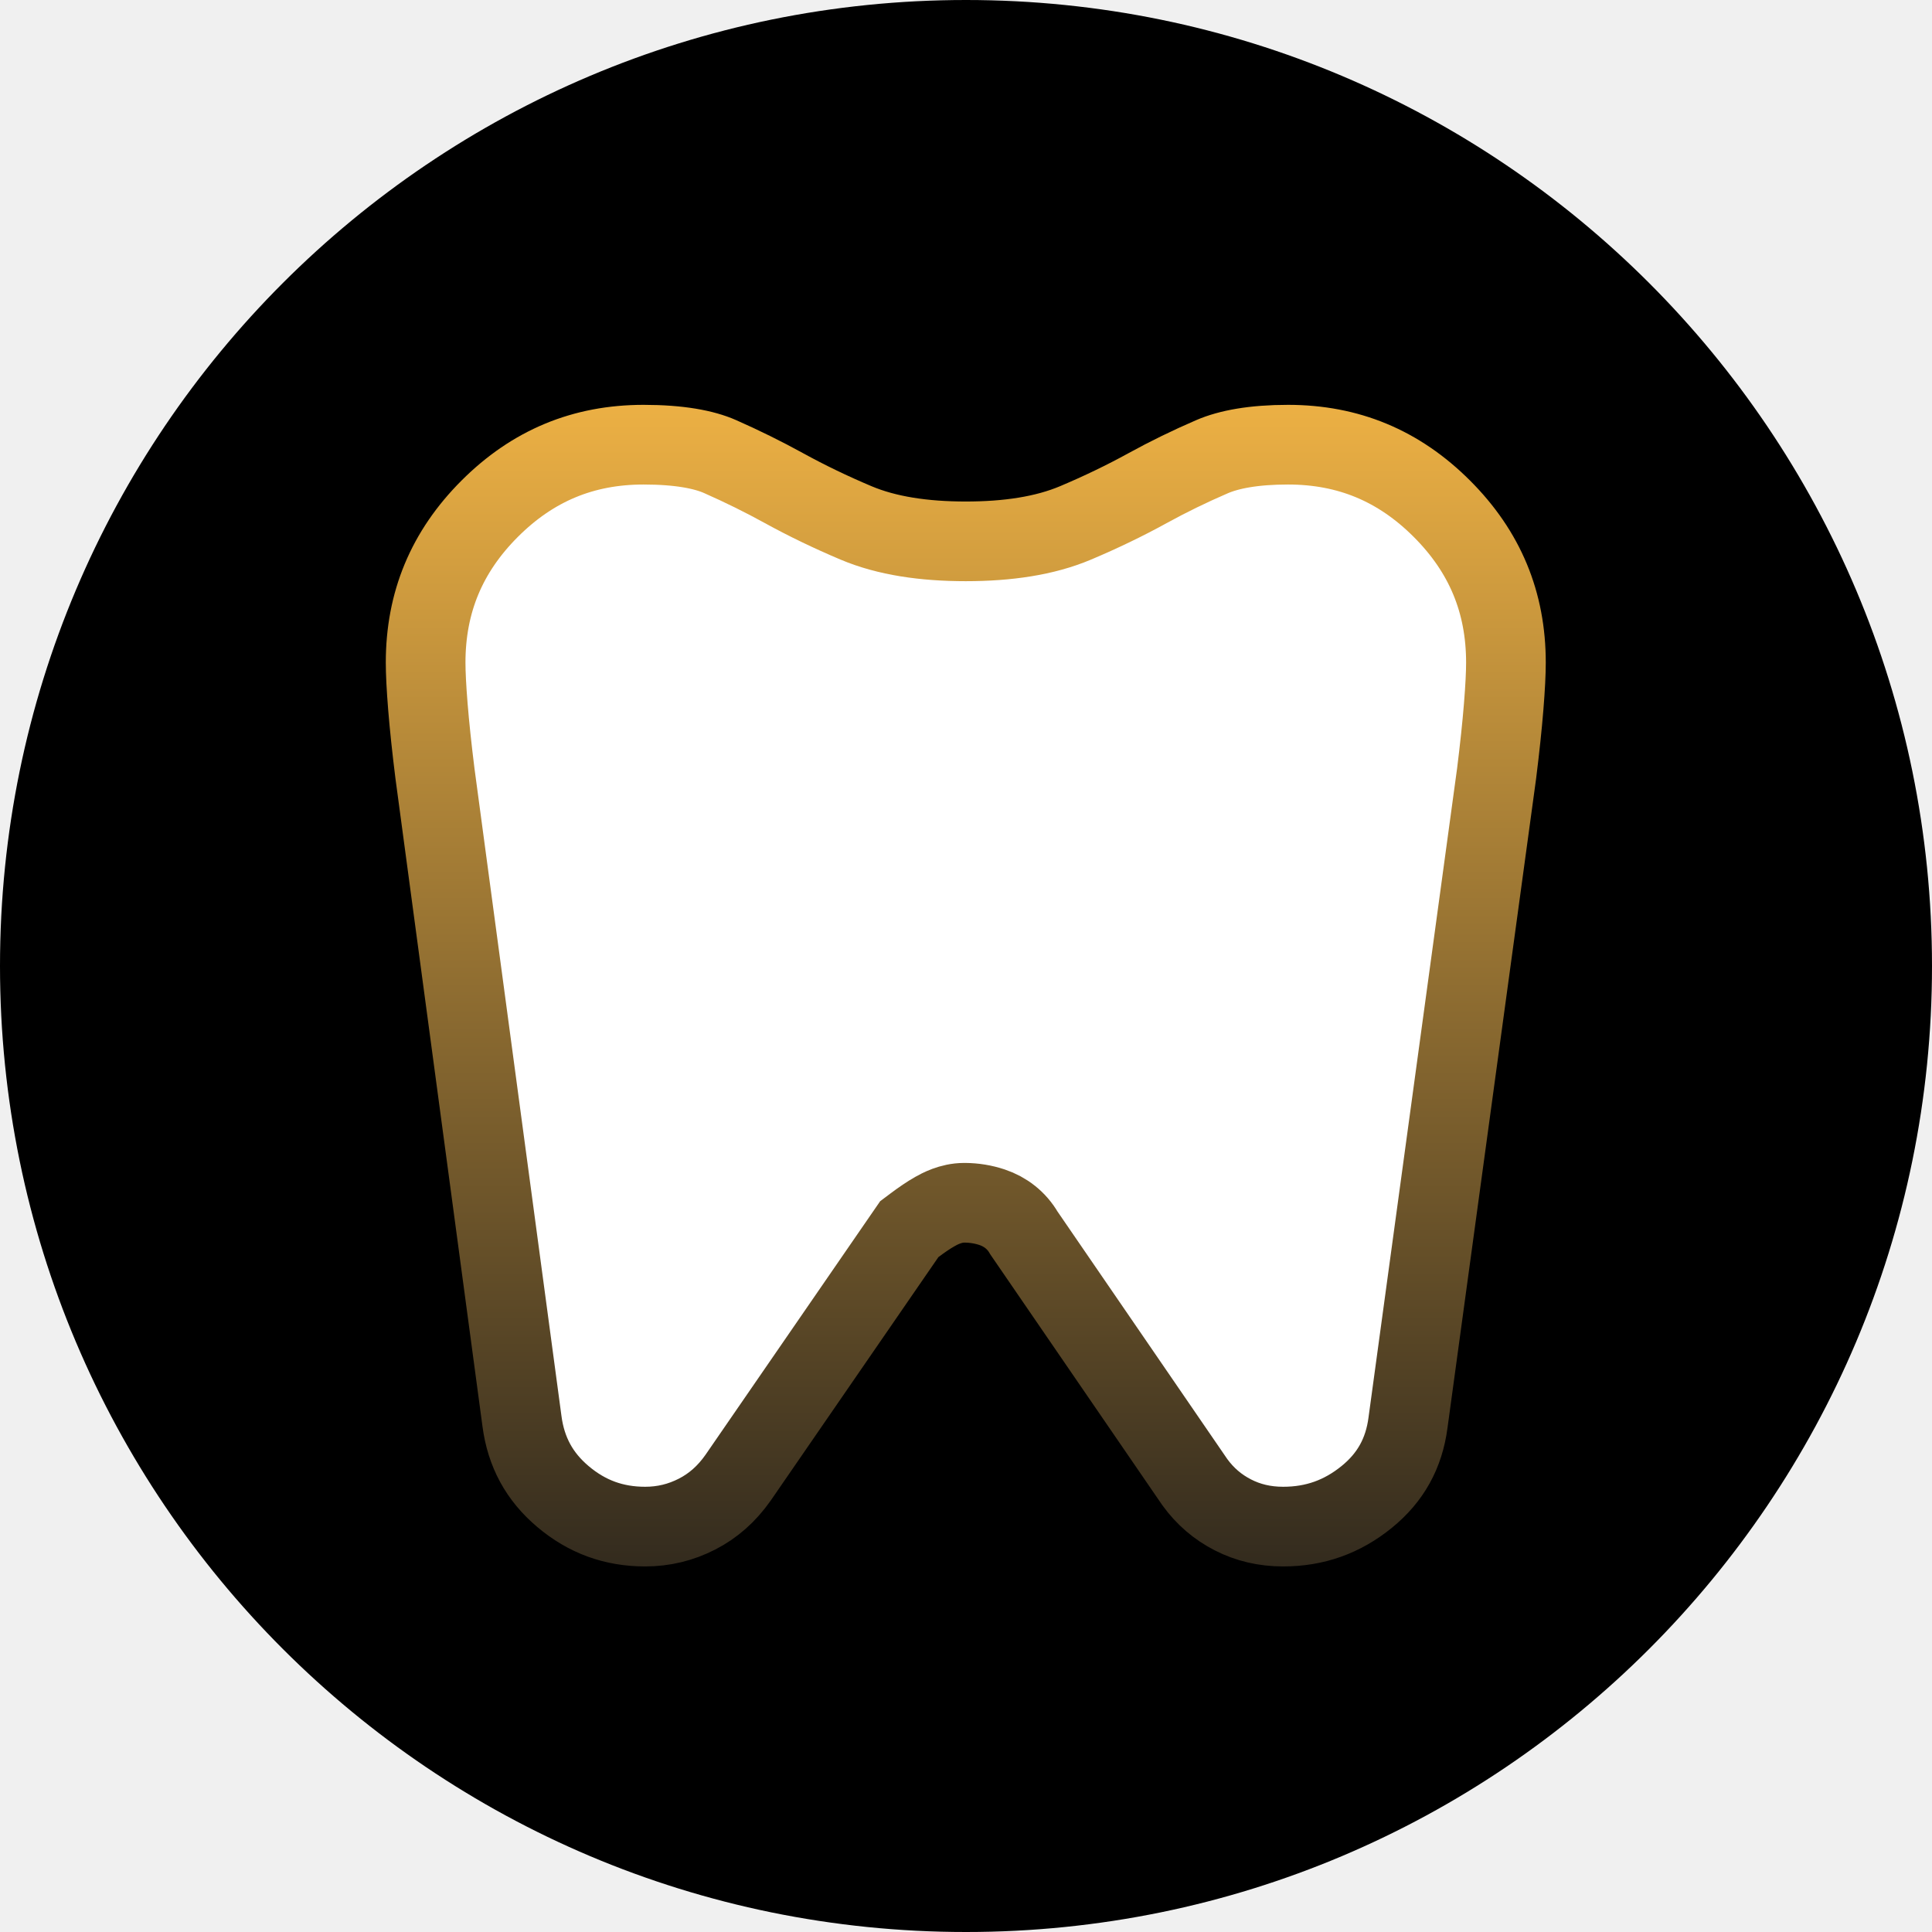
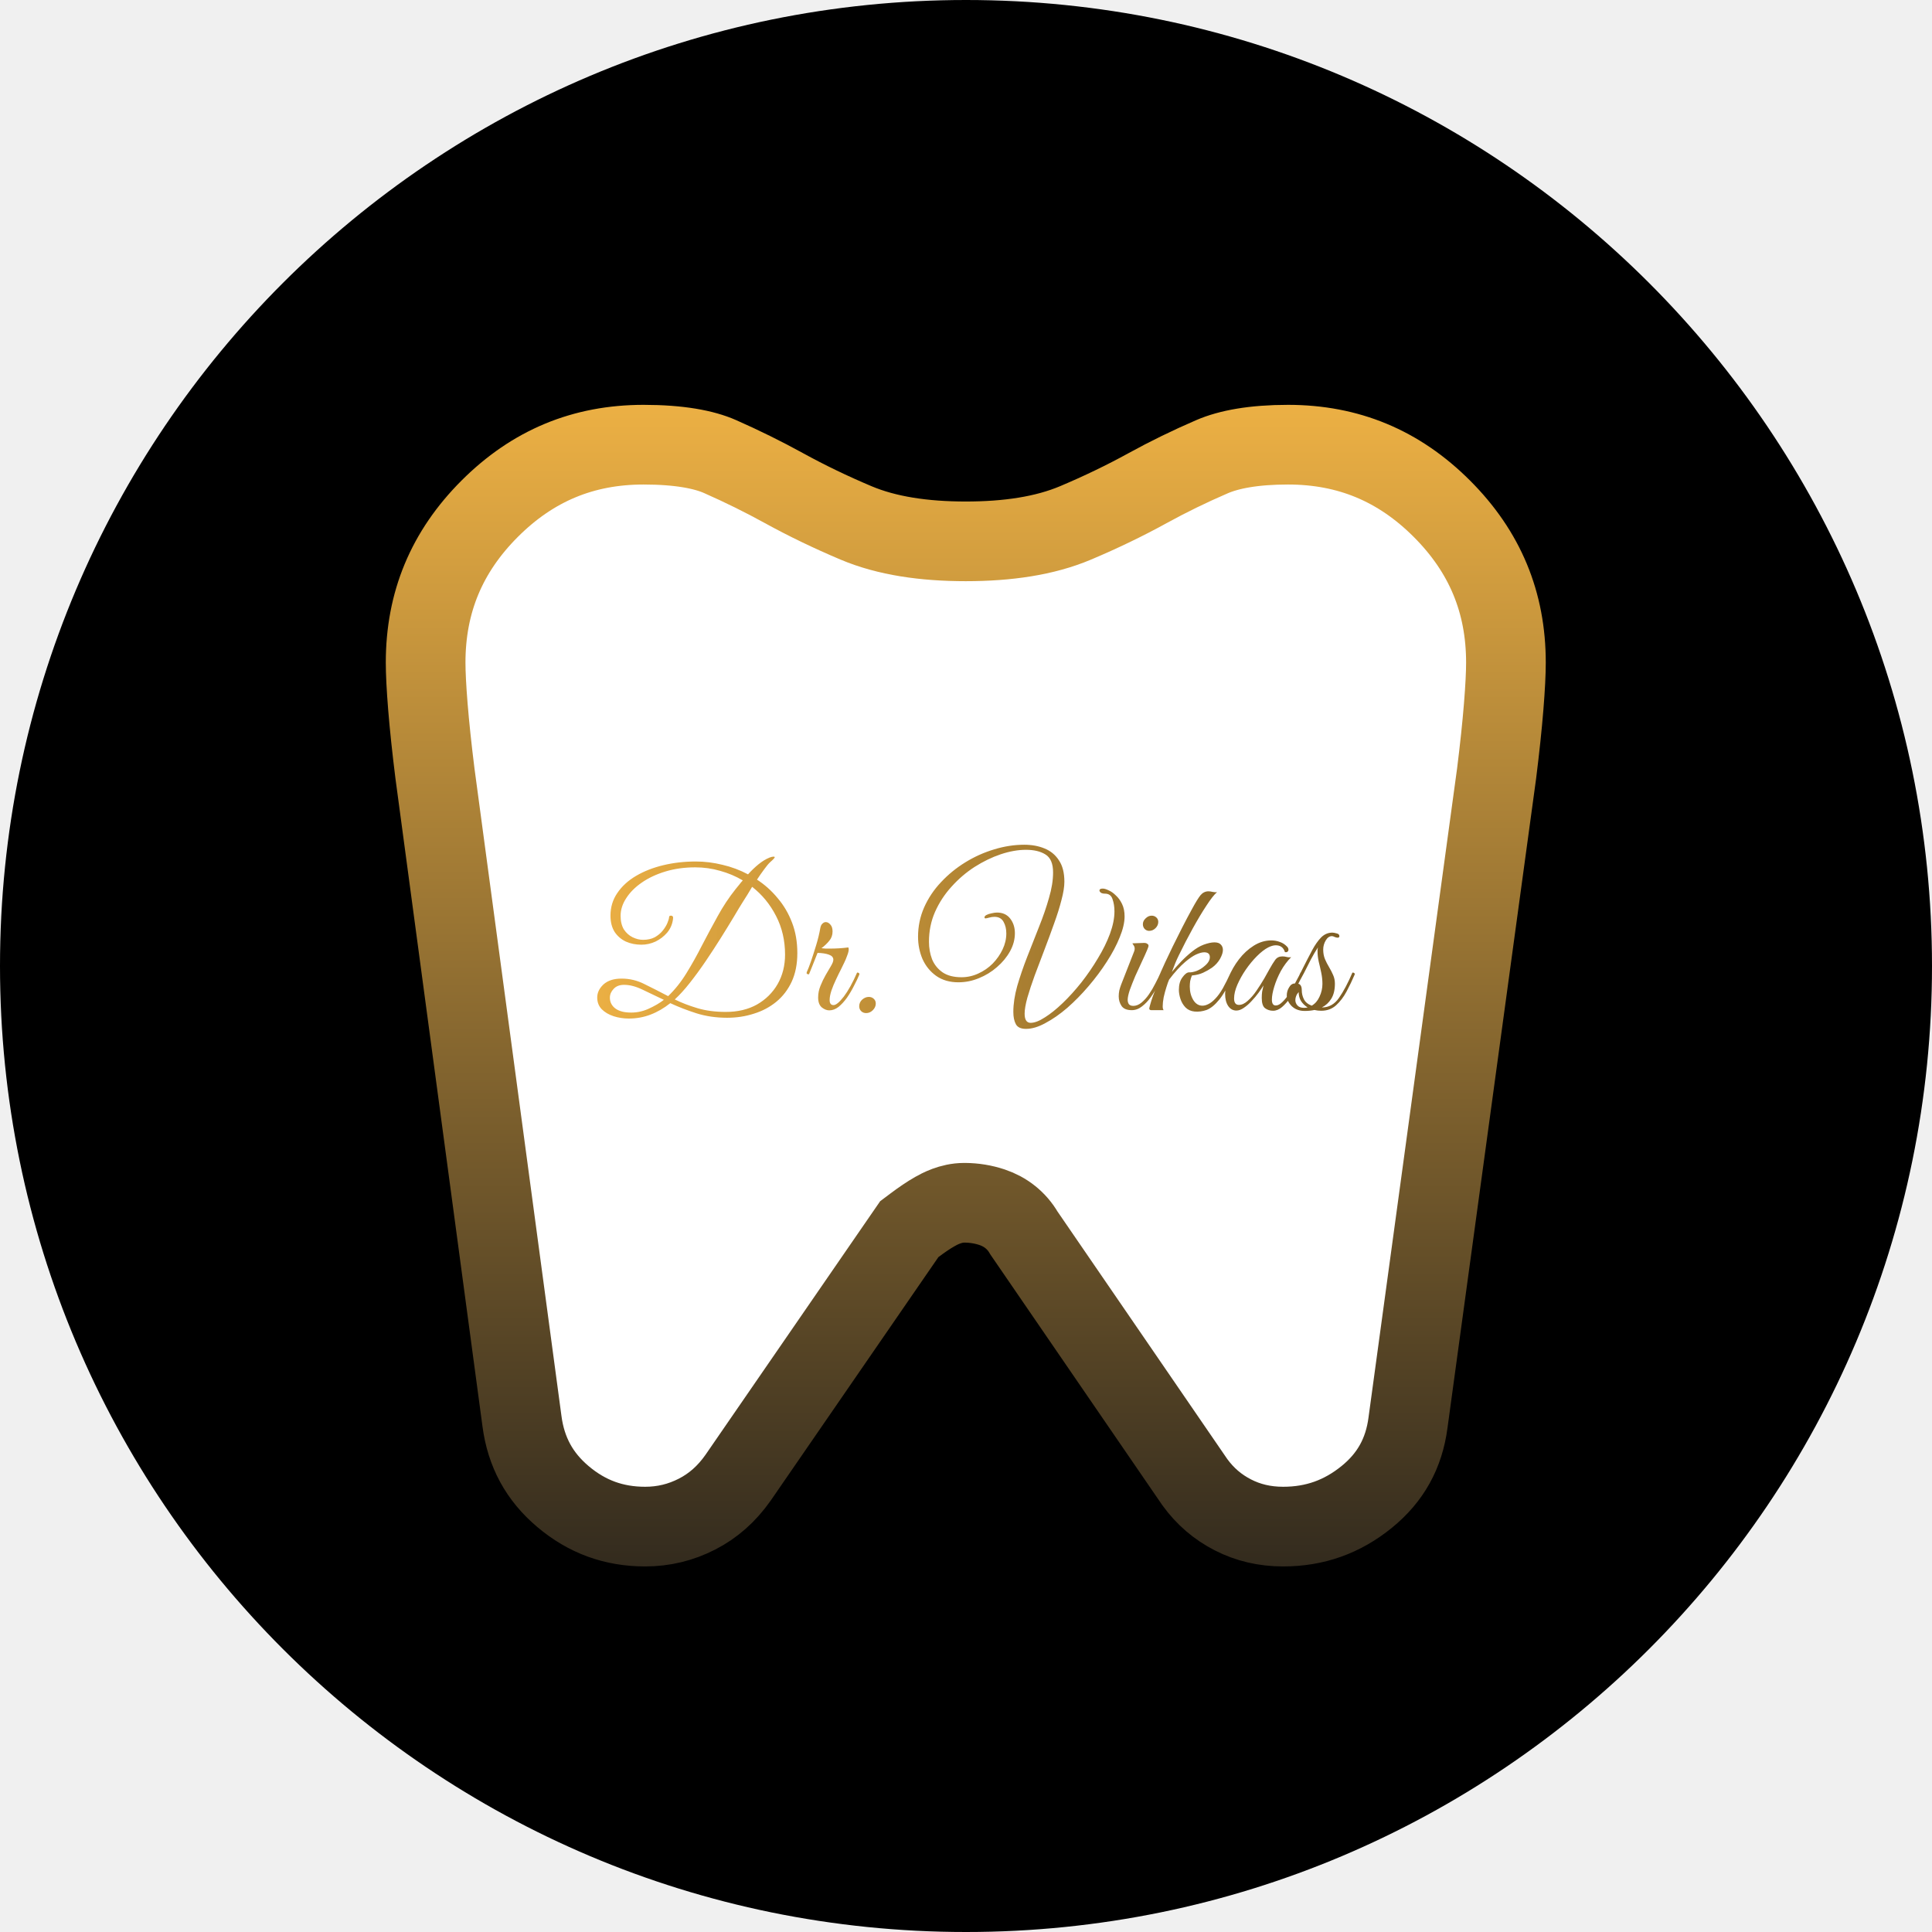
<svg xmlns="http://www.w3.org/2000/svg" width="4462" height="4462" viewBox="0 0 4462 4462" fill="none">
  <circle cx="2231" cy="2231" r="2231" fill="black" />
-   <path d="M2974.67 1027C3113.79 1027 3230.6 1075.46 3330.07 1174.93C3429.54 1274.4 3478 1391.21 3478 1530.33C3478 1554.03 3476.36 1587.82 3472.72 1632.66C3469.14 1676.76 3463.74 1727.93 3456.45 1786.29L3251.87 3285.29L3251.84 3285.51L3251.82 3285.73C3242.45 3356.9 3211.39 3412.48 3156.6 3457.06C3099.82 3503.25 3036.6 3525.72 2963.5 3525.72C2920.31 3525.72 2882.08 3516.46 2847.35 3498.65C2812.36 3480.71 2783.36 3455.9 2759.6 3423.26L2364.77 2847.61C2347.87 2818.33 2321.57 2798.25 2291.22 2788.14C2270.84 2781.34 2249.88 2778.04 2228.82 2777.84L2226.78 2777.83C2195.58 2777.83 2169.51 2792.31 2159.35 2798.02C2144.43 2806.41 2128.41 2817.45 2112.05 2829.72L2100.01 2838.75L2091.48 2851.14L1704.79 3412.58C1678.15 3450.57 1646.61 3478 1609.97 3496.77C1572.08 3516.18 1532.5 3525.72 1490.05 3525.72C1417.51 3525.72 1355.45 3503.01 1300.13 3456.28C1245.88 3410.45 1214.91 3353.8 1205.46 3282.01L1205.43 3281.76L1004.57 1786.44C997.267 1728.01 991.859 1676.8 988.28 1632.66C984.644 1587.82 983 1554.03 983 1530.33C983 1391.21 1031.46 1274.4 1130.93 1174.93C1230.4 1075.46 1347.21 1027 1486.33 1027C1568.96 1027 1626.02 1038.12 1663.1 1054.5C1714.07 1077.02 1763.15 1101.27 1810.36 1127.24C1862.93 1156.15 1918.51 1182.94 1977.05 1207.66C2048.22 1237.71 2134.22 1250.25 2230.5 1250.25C2326.78 1250.25 2412.78 1237.71 2483.95 1207.66C2542.49 1182.94 2598.07 1156.15 2650.64 1127.24C2697.57 1101.43 2747.03 1077.27 2799.05 1054.81C2838.08 1037.96 2895.1 1027 2974.67 1027Z" fill="white" stroke="url(#paint0_linear_351_26)" stroke-width="184" />
+   <path d="M2974.67 1027C3113.79 1027 3230.6 1075.46 3330.07 1174.93C3429.54 1274.4 3478 1391.21 3478 1530.33C3478 1554.03 3476.36 1587.82 3472.72 1632.66C3469.14 1676.78 3463.74 1727.97 3456.44 1786.37L3251.87 3285.29L3251.84 3285.51L3251.82 3285.73C3242.45 3356.9 3211.39 3412.48 3156.6 3457.06C3099.82 3503.25 3036.6 3525.72 2963.5 3525.72C2920.31 3525.72 2882.08 3516.46 2847.35 3498.65C2812.36 3480.71 2783.35 3455.9 2759.6 3423.26L2364.77 2847.61C2347.87 2818.32 2321.57 2798.25 2291.22 2788.14C2270.84 2781.34 2249.88 2778.04 2228.82 2777.84L2226.78 2777.83C2195.58 2777.83 2169.51 2792.31 2159.35 2798.02C2144.43 2806.41 2128.41 2817.45 2112.05 2829.72L2100.01 2838.75L2091.48 2851.14L1704.79 3412.58C1678.15 3450.57 1646.61 3478 1609.97 3496.77C1572.08 3516.18 1532.5 3525.72 1490.05 3525.72C1417.51 3525.72 1355.45 3503.01 1300.13 3456.28C1245.88 3410.45 1214.91 3353.8 1205.46 3282.01L1205.43 3281.76L1004.57 1786.44C997.267 1728.01 991.859 1676.8 988.28 1632.66C984.644 1587.82 983 1554.03 983 1530.33C983 1391.21 1031.46 1274.4 1130.93 1174.93C1230.4 1075.46 1347.21 1027 1486.33 1027C1568.96 1027 1626.02 1038.12 1663.1 1054.5C1714.07 1077.02 1763.15 1101.27 1810.36 1127.24C1862.93 1156.15 1918.51 1182.94 1977.05 1207.66C2048.22 1237.71 2134.22 1250.25 2230.5 1250.25C2326.78 1250.25 2412.78 1237.71 2483.95 1207.66C2542.49 1182.94 2598.07 1156.15 2650.64 1127.24C2697.57 1101.43 2747.03 1077.27 2799.05 1054.81C2838.08 1037.96 2895.1 1027 2974.67 1027Z" fill="white" stroke="url(#paint0_linear_351_26)" stroke-width="184" />
+   <path d="M1452.2 2352.35C1439.9 2352.35 1428.2 2350.55 1417.1 2346.95C1406 2343.35 1396.85 2337.95 1389.65 2330.75C1382.75 2323.55 1379.3 2314.55 1379.3 2303.75C1379.3 2292.65 1384.1 2282.6 1393.7 2273.6C1403.6 2264.6 1417.55 2260.1 1435.55 2260.1C1454.45 2260.1 1472.3 2264.45 1489.1 2273.15C1506.2 2281.55 1524.2 2290.7 1543.1 2300.6C1559 2285.3 1573.1 2267.6 1585.4 2247.5C1598 2227.1 1610 2205.65 1621.4 2183.15C1633.1 2160.65 1645.1 2138.3 1657.4 2116.1C1669.7 2093.6 1683.5 2072.75 1698.8 2053.55C1701.5 2050.25 1704.2 2046.95 1706.9 2043.65C1709.6 2040.05 1712.45 2036.6 1715.45 2033.3C1699.25 2023.7 1681.85 2016.35 1663.25 2011.25C1644.65 2005.85 1625.45 2003.15 1605.65 2003.15C1581.05 2003.15 1558.25 2006.3 1537.25 2012.6C1516.25 2018.9 1497.95 2027.45 1482.35 2038.25C1467.05 2048.75 1455.05 2060.75 1446.35 2074.25C1437.65 2087.45 1433.3 2101.1 1433.3 2115.2C1433.3 2127.8 1435.85 2138.3 1440.95 2146.7C1446.35 2154.8 1453.1 2160.8 1461.2 2164.7C1469.3 2168.6 1477.25 2170.55 1485.05 2170.55C1495.55 2170.55 1504.55 2168.6 1512.05 2164.7C1519.55 2160.5 1525.7 2155.4 1530.5 2149.4C1535.3 2143.4 1538.9 2137.55 1541.3 2131.85C1543.7 2126.15 1545.05 2121.5 1545.35 2117.9C1545.35 2115.8 1546.7 2114.75 1549.4 2114.75C1553.6 2114.75 1555.25 2117.3 1554.35 2122.4C1552.85 2134.4 1548.35 2144.9 1540.85 2153.9C1533.35 2162.6 1524.35 2169.5 1513.85 2174.6C1503.35 2179.4 1492.55 2181.8 1481.45 2181.8C1468.25 2181.8 1456.25 2179.4 1445.45 2174.6C1434.65 2169.5 1425.95 2162 1419.35 2152.1C1413.05 2141.9 1409.9 2129.45 1409.9 2114.75C1409.9 2095.25 1415.15 2077.85 1425.65 2062.55C1436.15 2046.95 1450.55 2033.75 1468.85 2022.95C1487.15 2012.15 1508.15 2003.9 1531.85 1998.2C1555.55 1992.5 1580.6 1989.65 1607 1989.65C1627.4 1989.65 1647.95 1992.2 1668.65 1997.3C1689.35 2002.1 1709 2009.45 1727.6 2019.35C1735.4 2010.65 1743.35 2003 1751.45 1996.4C1759.85 1989.5 1768.4 1984.25 1777.1 1980.65C1781 1979.15 1784.15 1978.4 1786.55 1978.4C1788.35 1978.4 1789.25 1978.85 1789.25 1979.75C1789.25 1981.25 1785.8 1985 1778.9 1991C1775 1994.6 1770.35 2000.15 1764.95 2007.65C1759.55 2014.85 1754 2022.8 1748.3 2031.5C1766.3 2043.2 1782.2 2057.45 1796 2074.25C1810.1 2090.75 1821.2 2109.65 1829.3 2130.95C1837.4 2151.95 1841.45 2175.35 1841.45 2201.15C1841.45 2226.35 1837.1 2248.4 1828.4 2267.3C1819.7 2285.9 1807.85 2301.35 1792.85 2313.65C1777.85 2325.95 1760.6 2335.1 1741.1 2341.1C1721.6 2347.4 1701.05 2350.55 1679.45 2350.55C1653.95 2350.55 1630.25 2347.1 1608.35 2340.2C1586.75 2333.3 1566.65 2325.5 1548.05 2316.8C1533.35 2328.5 1518.05 2337.35 1502.15 2343.35C1486.55 2349.35 1469.9 2352.35 1452.2 2352.35ZM1717.7 2079.65C1711.4 2089.55 1703.75 2102.15 1694.75 2117.45C1685.75 2132.45 1675.7 2148.8 1664.6 2166.5C1653.5 2184.2 1641.95 2201.9 1629.95 2219.6C1617.95 2237.3 1605.8 2253.95 1593.5 2269.55C1581.5 2284.85 1569.8 2297.75 1558.4 2308.25C1574.3 2316.05 1591.85 2322.8 1611.05 2328.5C1630.25 2334.2 1652 2337.05 1676.3 2337.05C1703.9 2337.05 1727.9 2331.35 1748.3 2319.95C1768.7 2308.25 1784.6 2292.5 1796 2272.7C1807.4 2252.6 1813.1 2229.95 1813.1 2204.75C1813.1 2172.05 1806.2 2142.35 1792.4 2115.65C1778.6 2088.65 1760.15 2066.15 1737.05 2048.15C1733.15 2054.45 1729.55 2060.45 1726.25 2066.15C1722.95 2071.55 1720.1 2076.05 1717.7 2079.65ZM1452.2 2338.4C1467.5 2339.3 1482.35 2336.6 1496.75 2330.3C1511.45 2323.7 1523.6 2316.65 1533.2 2309.15C1515.2 2300.45 1498.55 2292.5 1483.25 2285.3C1468.25 2278.1 1454.3 2274.5 1441.4 2274.5C1430.9 2274.5 1422.8 2277.65 1417.1 2283.95C1411.4 2289.95 1408.55 2296.7 1408.55 2304.2C1408.55 2313.8 1412.3 2321.75 1419.8 2328.05C1427.6 2334.35 1438.4 2337.8 1452.2 2338.4ZM1863.41 2244.8C1865.81 2239.7 1868.96 2231.6 1872.86 2220.5C1876.76 2209.1 1880.81 2196.5 1885.01 2182.7C1889.21 2168.9 1892.36 2155.85 1894.46 2143.55C1895.36 2138.75 1897.01 2135.3 1899.41 2133.2C1901.81 2130.8 1904.36 2129.6 1907.06 2129.6C1910.96 2129.6 1914.56 2131.55 1917.86 2135.45C1921.16 2139.05 1922.81 2144.3 1922.81 2151.2C1922.81 2159.6 1920.26 2166.8 1915.16 2172.8C1910.36 2178.8 1904.36 2184.5 1897.16 2189.9C1900.16 2190.2 1903.31 2190.5 1906.61 2190.8C1909.91 2190.8 1913.51 2190.8 1917.41 2190.8C1931.51 2190.8 1945.46 2189.9 1959.26 2188.1C1959.86 2189.9 1960.16 2191.25 1960.16 2192.15C1960.16 2196.05 1958.96 2201 1956.56 2207C1954.46 2213 1952.21 2218.4 1949.81 2223.2C1948.61 2225.9 1946.21 2230.85 1942.61 2238.05C1939.01 2244.95 1935.11 2252.9 1930.91 2261.9C1926.71 2270.6 1923.11 2279.3 1920.11 2288C1917.41 2296.4 1916.06 2303.6 1916.06 2309.6C1916.06 2317.4 1919.06 2321.3 1925.06 2321.3C1930.76 2321.3 1938.71 2314.7 1948.91 2301.5C1959.11 2288 1969.31 2269.55 1979.51 2246.15C1983.11 2246.15 1984.91 2247.5 1984.91 2250.2C1981.61 2258.3 1977.41 2267.15 1972.31 2276.75C1967.51 2286.35 1962.11 2295.5 1956.11 2304.2C1950.11 2312.6 1943.66 2319.65 1936.76 2325.35C1929.86 2330.75 1922.66 2333.45 1915.16 2333.45C1909.46 2333.45 1903.76 2331.2 1898.06 2326.7C1892.36 2321.9 1889.51 2314.25 1889.51 2303.75C1889.51 2294.45 1891.31 2285.45 1894.91 2276.75C1898.51 2267.75 1902.56 2259.35 1907.06 2251.55C1911.56 2243.75 1915.61 2236.85 1919.21 2230.85C1922.81 2224.85 1924.61 2220.05 1924.61 2216.45C1924.61 2211.05 1921.16 2207.15 1914.26 2204.75C1907.66 2202.35 1898.96 2201 1888.16 2200.7C1882.76 2214.5 1878.71 2224.7 1876.01 2231.3C1873.31 2237.9 1870.76 2244.2 1868.36 2250.2C1863.56 2250.2 1861.91 2248.4 1863.41 2244.8ZM2000.57 2339.75C1995.77 2339.75 1991.87 2338.25 1988.87 2335.25C1985.87 2332.25 1984.37 2328.5 1984.37 2324C1984.37 2318 1986.62 2312.9 1991.12 2308.7C1995.92 2304.5 2001.02 2302.4 2006.42 2302.4C2011.22 2302.4 2015.12 2303.9 2018.12 2306.9C2021.12 2309.6 2022.62 2313.2 2022.62 2317.7C2022.62 2323.4 2020.37 2328.5 2015.87 2333C2011.37 2337.5 2006.27 2339.75 2000.57 2339.75ZM2458.21 2036.45C2458.21 2047.85 2455.96 2061.95 2451.46 2078.75C2447.26 2095.25 2441.56 2113.4 2434.36 2133.2C2427.46 2152.7 2420.11 2172.65 2412.31 2193.05C2404.51 2213.45 2397.01 2233.25 2389.81 2252.45C2382.91 2271.35 2377.21 2288.6 2372.71 2304.2C2368.51 2319.5 2366.41 2331.8 2366.41 2341.1C2366.41 2355.2 2371.06 2362.25 2380.36 2362.25C2389.36 2362.25 2400.31 2358.05 2413.21 2349.65C2426.11 2341.55 2439.76 2330.6 2454.16 2316.8C2468.86 2302.7 2483.26 2286.8 2497.36 2269.1C2511.46 2251.1 2524.21 2232.5 2535.61 2213.3C2547.31 2194.1 2556.61 2175.2 2563.51 2156.6C2570.41 2137.7 2573.86 2120.45 2573.86 2104.85C2573.86 2094.35 2572.36 2084.9 2569.36 2076.5C2566.66 2068.1 2560.81 2063.9 2551.81 2063.9C2547.91 2063.9 2544.76 2063.15 2542.36 2061.65C2540.26 2059.85 2539.21 2058.2 2539.21 2056.7C2539.21 2053.7 2541.76 2052.2 2546.86 2052.2C2550.46 2052.2 2554.96 2053.55 2560.36 2056.25C2566.06 2058.65 2571.61 2062.55 2577.01 2067.95C2582.71 2073.05 2587.51 2079.65 2591.41 2087.75C2595.31 2095.85 2597.26 2105.45 2597.26 2116.55C2597.26 2130.35 2593.51 2146.4 2586.01 2164.7C2578.81 2182.7 2568.91 2201.45 2556.31 2220.95C2544.01 2240.15 2529.91 2259.05 2514.01 2277.65C2498.41 2295.95 2482.06 2312.6 2464.96 2327.6C2447.86 2342.3 2431.06 2354 2414.56 2362.7C2398.36 2371.7 2383.36 2376.2 2369.56 2376.2C2357.86 2376.2 2350.06 2372.6 2346.16 2365.4C2342.26 2358.2 2340.31 2348.75 2340.31 2337.05C2340.31 2318.75 2343.31 2298.8 2349.31 2277.2C2355.61 2255.6 2363.26 2233.25 2372.26 2210.15C2381.56 2186.75 2390.71 2163.5 2399.71 2140.4C2409.01 2117.3 2416.66 2095.1 2422.66 2073.8C2428.96 2052.5 2432.11 2032.85 2432.11 2014.85C2432.11 1994.45 2426.26 1980.65 2414.56 1973.45C2403.16 1966.25 2388.16 1962.65 2369.56 1962.65C2351.26 1962.65 2331.76 1966.1 2311.06 1973C2290.66 1979.9 2270.56 1989.65 2250.76 2002.25C2231.26 2014.85 2213.56 2030 2197.66 2047.7C2181.76 2065.1 2169.01 2084.6 2159.41 2106.2C2150.11 2127.5 2145.46 2150.45 2145.46 2175.05C2145.46 2189.45 2147.86 2202.95 2152.66 2215.55C2157.76 2227.85 2165.86 2237.9 2176.96 2245.7C2188.06 2253.2 2202.61 2256.95 2220.61 2256.95C2234.11 2256.95 2247.01 2254.1 2259.31 2248.4C2271.91 2242.7 2283.01 2235.05 2292.61 2225.45C2302.21 2215.55 2309.86 2204.6 2315.56 2192.6C2321.26 2180.6 2324.11 2168.3 2324.11 2155.7C2324.11 2145.5 2322.01 2136.65 2317.81 2129.15C2313.61 2121.35 2306.56 2117.45 2296.66 2117.45C2292.76 2117.45 2288.71 2118.05 2284.51 2119.25C2280.31 2120.45 2277.46 2121.05 2275.96 2121.05C2274.46 2121.05 2273.71 2120.15 2273.71 2118.35C2273.71 2117.75 2274.01 2117 2274.61 2116.1C2275.21 2115.2 2276.26 2114.3 2277.76 2113.4C2281.06 2111.6 2285.11 2110.25 2289.91 2109.35C2294.71 2108.15 2298.91 2107.55 2302.51 2107.55C2315.71 2107.55 2325.91 2112.2 2333.11 2121.5C2340.31 2130.8 2343.91 2142.05 2343.91 2155.25C2343.91 2169.65 2340.16 2183.6 2332.66 2197.1C2325.16 2210.6 2315.11 2222.75 2302.51 2233.55C2290.21 2244.35 2276.26 2252.9 2260.66 2259.2C2245.36 2265.5 2229.61 2268.65 2213.41 2268.65C2193.31 2268.65 2176.21 2263.7 2162.11 2253.8C2148.31 2243.9 2137.81 2231 2130.61 2215.1C2123.71 2198.9 2120.26 2181.65 2120.26 2163.35C2120.26 2139.65 2124.91 2117.15 2134.21 2095.85C2143.81 2074.25 2156.86 2054.75 2173.36 2037.35C2189.86 2019.65 2208.61 2004.35 2229.61 1991.45C2250.61 1978.55 2272.66 1968.65 2295.76 1961.75C2319.16 1954.55 2342.41 1950.95 2365.51 1950.95C2382.91 1950.95 2398.51 1953.8 2412.31 1959.5C2426.41 1965.2 2437.51 1974.35 2445.61 1986.95C2454.01 1999.25 2458.21 2015.75 2458.21 2036.45ZM2613.84 2333C2602.74 2333 2594.94 2329.85 2590.44 2323.55C2585.94 2316.95 2583.69 2309.45 2583.69 2301.05C2583.69 2296.55 2584.14 2292.05 2585.04 2287.55C2586.24 2282.75 2587.59 2278.4 2589.09 2274.5L2619.24 2197.55C2620.14 2195.15 2620.59 2193.05 2620.59 2191.25C2620.59 2188.25 2619.84 2185.7 2618.34 2183.6C2616.84 2181.2 2615.79 2179.55 2615.19 2178.65L2639.94 2177.75C2644.44 2177.45 2647.59 2178.05 2649.39 2179.55C2651.49 2180.75 2652.54 2182.25 2652.54 2184.05C2652.54 2185.85 2651.49 2189.15 2649.39 2193.95C2646.39 2201.15 2642.34 2210.15 2637.24 2220.95C2632.14 2231.75 2627.04 2242.85 2621.94 2254.25C2617.14 2265.65 2612.94 2276.3 2609.34 2286.2C2606.04 2296.1 2604.39 2303.75 2604.39 2309.15C2604.39 2313.05 2605.29 2316.35 2607.09 2319.05C2609.19 2321.75 2612.64 2323.1 2617.44 2323.1C2623.74 2323.1 2629.89 2320.7 2635.89 2315.9C2642.19 2310.8 2648.04 2304.35 2653.44 2296.55C2658.84 2288.75 2663.79 2280.35 2668.29 2271.35C2673.09 2262.35 2677.14 2253.95 2680.44 2246.15C2684.04 2246.15 2685.84 2247.5 2685.84 2250.2C2682.84 2257.7 2678.94 2266.25 2674.14 2275.85C2669.34 2285.45 2663.79 2294.6 2657.49 2303.3C2651.49 2311.7 2644.74 2318.75 2637.24 2324.45C2630.04 2330.15 2622.24 2333 2613.84 2333ZM2653.89 2149.85C2649.99 2149.85 2646.54 2148.35 2643.54 2145.35C2640.84 2142.35 2639.49 2138.75 2639.49 2134.55C2639.49 2129.45 2641.59 2124.95 2645.79 2121.05C2649.99 2116.85 2654.64 2114.75 2659.74 2114.75C2663.94 2114.75 2667.54 2116.1 2670.54 2118.8C2673.54 2121.5 2675.04 2124.95 2675.04 2129.15C2675.04 2134.55 2672.94 2139.35 2668.74 2143.55C2664.54 2147.75 2659.59 2149.85 2653.89 2149.85ZM2758.64 2336.15C2750.24 2335.25 2743.34 2332.1 2737.94 2326.7C2732.54 2321 2728.64 2314.4 2726.24 2306.9C2723.84 2299.4 2722.64 2292.5 2722.64 2286.2C2722.64 2274.2 2725.34 2264.6 2730.74 2257.4C2736.14 2249.9 2741.09 2246 2745.59 2245.7C2750.39 2246 2756.24 2244.95 2763.14 2242.55C2770.04 2239.85 2776.04 2236.25 2781.14 2231.75C2789.84 2224.85 2794.19 2217.8 2794.19 2210.6C2794.19 2203.1 2789.84 2199.35 2781.14 2199.35C2776.34 2199.35 2770.19 2201 2762.69 2204.3C2755.49 2207.6 2747.09 2213.3 2737.49 2221.4C2725.49 2231.6 2713.04 2245.25 2700.14 2262.35C2698.34 2266.25 2696.24 2272.1 2693.84 2279.9C2691.44 2287.4 2689.34 2295.2 2687.54 2303.3C2686.04 2311.4 2685.29 2318.3 2685.29 2324C2685.29 2328.5 2686.04 2331.5 2687.54 2333H2659.19C2655.89 2333 2654.24 2331.65 2654.24 2328.95C2654.24 2328.05 2654.39 2327.3 2654.69 2326.7C2654.99 2326.1 2655.29 2324.9 2655.59 2323.1C2659.79 2307.5 2664.74 2293.7 2670.44 2281.7C2676.44 2269.7 2681.39 2259.2 2685.29 2250.2C2682.59 2251.1 2681.09 2250.95 2680.79 2249.75C2680.49 2248.25 2680.34 2247.05 2680.34 2246.15C2682.44 2241.35 2685.89 2233.7 2690.69 2223.2C2695.79 2212.4 2701.64 2200.1 2708.24 2186.3C2715.14 2172.2 2722.49 2157.5 2730.29 2142.2C2738.09 2126.9 2745.89 2112.2 2753.69 2098.1C2761.49 2083.7 2767.79 2073.5 2772.59 2067.5C2777.69 2061.5 2783.84 2058.5 2791.04 2058.5C2793.74 2058.5 2796.89 2058.95 2800.49 2059.85C2804.39 2060.75 2807.84 2060.9 2810.84 2060.3C2804.24 2066 2795.99 2076.5 2786.09 2091.8C2776.19 2106.8 2765.69 2124.35 2754.59 2144.45C2743.49 2164.55 2732.84 2185.1 2722.64 2206.1C2719.64 2212.1 2716.79 2218.4 2714.09 2225C2711.39 2231.6 2708.84 2238.2 2706.44 2244.8C2712.74 2237 2719.94 2228.9 2728.04 2220.5C2736.14 2212.1 2744.54 2204.45 2753.24 2197.55C2762.24 2190.35 2771.09 2185.1 2779.79 2181.8C2789.69 2178.2 2797.94 2176.4 2804.54 2176.4C2811.44 2176.4 2816.39 2178.05 2819.39 2181.35C2822.69 2184.65 2824.34 2188.85 2824.34 2193.95C2824.34 2199.65 2822.09 2206.55 2817.59 2214.65C2813.09 2222.45 2806.94 2229.2 2799.14 2234.9C2792.54 2239.4 2785.64 2243.3 2778.44 2246.6C2771.24 2249.9 2762.69 2252 2752.79 2252.9C2750.99 2257.1 2749.64 2261.45 2748.74 2265.95C2748.14 2270.15 2747.84 2274.35 2747.84 2278.55C2747.84 2290.25 2750.54 2300.6 2755.94 2309.6C2761.34 2318.3 2768.39 2322.65 2777.09 2322.65C2781.29 2322.65 2785.79 2321.45 2790.59 2319.05C2795.69 2316.65 2800.94 2312.6 2806.34 2306.9C2812.34 2300.9 2818.34 2292.65 2824.34 2282.15C2830.34 2271.35 2836.34 2259.35 2842.34 2246.15C2845.94 2246.15 2847.74 2247.5 2847.74 2250.2C2836.94 2276.3 2826.44 2295.65 2816.24 2308.25C2806.04 2320.85 2796.14 2328.95 2786.54 2332.55C2777.24 2335.85 2767.94 2337.05 2758.64 2336.15ZM2940.15 2334.35C2933.25 2334.35 2927.1 2332.4 2921.7 2328.5C2916.6 2324.6 2914.05 2316.65 2914.05 2304.65C2914.05 2299.55 2914.35 2294.75 2914.95 2290.25C2915.85 2285.75 2916.9 2280.95 2918.1 2275.85C2915.4 2280.35 2911.65 2285.9 2906.85 2292.5C2902.05 2299.1 2896.65 2305.55 2890.65 2311.85C2884.95 2318.15 2878.95 2323.4 2872.65 2327.6C2866.65 2331.8 2860.95 2333.9 2855.55 2333.9C2847.75 2333.9 2841.45 2330.45 2836.65 2323.55C2831.85 2316.35 2829.45 2307.05 2829.45 2295.65C2829.45 2283.35 2832.3 2270.15 2838 2256.05C2843.7 2241.95 2851.5 2228.45 2861.4 2215.55C2871.3 2202.65 2882.7 2192.15 2895.6 2184.05C2908.5 2175.95 2922 2171.9 2936.1 2171.9C2943 2171.9 2949.6 2173.1 2955.9 2175.5C2962.2 2177.6 2967.75 2181.2 2972.55 2186.3C2974.65 2188.4 2975.7 2190.8 2975.7 2193.5C2975.7 2195.3 2974.95 2196.8 2973.45 2198C2971.95 2199.2 2970 2199.5 2967.6 2198.9C2964.3 2188.4 2957.25 2183.15 2946.45 2183.15C2941.35 2183.15 2935.5 2184.8 2928.9 2188.1C2920.8 2192.3 2912.1 2199.05 2902.8 2208.35C2893.8 2217.35 2885.25 2227.7 2877.15 2239.4C2869.35 2250.8 2862.9 2262.35 2857.8 2274.05C2852.7 2285.75 2850.15 2296.4 2850.15 2306C2850.15 2315.9 2853.9 2320.85 2861.4 2320.85C2868 2320.85 2874.75 2317.7 2881.65 2311.4C2888.85 2305.1 2895.6 2297.3 2901.9 2288C2908.5 2278.4 2914.5 2268.95 2919.9 2259.65C2925.3 2250.35 2929.5 2242.85 2932.5 2237.15C2937 2229.05 2941.2 2222.3 2945.1 2216.9C2949 2211.5 2954.55 2208.8 2961.75 2208.8C2965.05 2208.8 2968.35 2209.25 2971.65 2210.15C2974.95 2211.05 2978.4 2211.2 2982 2210.6C2973 2219.6 2965.05 2230.25 2958.15 2242.55C2951.55 2254.85 2946.45 2267 2942.85 2279C2939.25 2290.7 2937.45 2300.6 2937.45 2308.7C2937.45 2317.7 2940.45 2322.2 2946.45 2322.2C2951.25 2322.2 2956.35 2319.5 2961.75 2314.1C2967.45 2308.7 2972.85 2301.95 2977.95 2293.85C2983.35 2285.45 2988.3 2277.05 2992.8 2268.65C2997.3 2259.95 3000.9 2252.45 3003.6 2246.15C3005.1 2246.15 3006.3 2246.3 3007.2 2246.6C3008.4 2246.9 3009 2248.1 3009 2250.2C3008.7 2251.4 3008.1 2252.75 3007.2 2254.25C3006.6 2255.45 3005.55 2257.7 3004.05 2261C3001.65 2265.8 2998.35 2272.25 2994.15 2280.35C2989.95 2288.45 2985 2296.7 2979.3 2305.1C2973.6 2313.2 2967.45 2320.1 2960.85 2325.8C2954.25 2331.5 2947.35 2334.35 2940.15 2334.35ZM3013.23 2334.8C3000.93 2334.8 2990.88 2331.05 2983.08 2323.55C2975.58 2315.75 2971.83 2307.65 2971.83 2299.25C2971.83 2292.35 2973.63 2286.05 2977.23 2280.35C2980.53 2274.35 2985.03 2271.35 2990.73 2271.35L2991.18 2270.45C2997.78 2258.45 3004.08 2246.3 3010.08 2234C3016.38 2221.4 3023.28 2208.05 3030.78 2193.95C3037.08 2182.25 3043.83 2172.65 3051.03 2165.15C3058.53 2157.65 3067.23 2153.9 3077.13 2153.9C3079.53 2153.9 3082.83 2154.5 3087.03 2155.7C3091.23 2156.6 3093.33 2158.7 3093.33 2162C3093.33 2164.4 3091.98 2165.6 3089.28 2165.6C3087.18 2165.6 3084.78 2165 3082.08 2163.8C3079.68 2162.6 3077.73 2162 3076.23 2162C3070.53 2162 3065.73 2165.3 3061.83 2171.9C3057.93 2178.5 3055.98 2185.55 3055.98 2193.05C3055.98 2201.15 3057.33 2208.5 3060.03 2215.1C3062.73 2221.4 3065.88 2227.55 3069.48 2233.55C3073.08 2239.55 3076.23 2245.7 3078.93 2252C3081.63 2258 3082.98 2264.6 3082.98 2271.8C3082.98 2286.2 3080.13 2297.9 3074.43 2306.9C3069.03 2315.6 3061.83 2322.2 3052.83 2326.7H3053.28C3069.18 2326.7 3082.23 2319.35 3092.43 2304.65C3102.93 2289.65 3113.28 2270.15 3123.48 2246.15C3127.08 2246.15 3128.88 2247.5 3128.88 2250.2C3123.18 2263.7 3116.88 2276.9 3109.98 2289.8C3103.08 2302.7 3094.98 2313.35 3085.68 2321.75C3076.38 2330.15 3064.98 2334.35 3051.48 2334.35C3045.78 2334.35 3040.53 2333.75 3035.73 2332.55C3028.83 2334.05 3021.33 2334.8 3013.23 2334.8ZM3006.48 2287.1C3006.48 2294.3 3008.13 2301.2 3011.43 2307.8C3014.73 2314.4 3020.73 2319.35 3029.43 2322.65C3037.23 2318.15 3043.23 2311.25 3047.43 2301.95C3051.93 2292.35 3054.18 2282.45 3054.18 2272.25C3054.18 2263.85 3053.28 2255.3 3051.48 2246.6C3049.68 2237.9 3047.73 2229.35 3045.63 2220.95C3043.83 2212.55 3042.93 2205.05 3042.93 2198.45C3042.93 2196.35 3042.93 2194.55 3042.93 2193.05C3043.23 2191.25 3043.53 2189.6 3043.83 2188.1C3038.43 2196.2 3032.88 2205.65 3027.18 2216.45C3021.78 2227.25 3016.53 2237.6 3011.43 2247.5C3006.33 2257.4 3001.68 2265.5 2997.48 2271.8C3003.48 2272.7 3006.48 2277.8 3006.48 2287.1ZM2991.63 2309.6C2991.63 2314.4 2993.28 2318.6 2996.58 2322.2C2999.88 2325.8 3004.83 2327.6 3011.43 2327.6C3014.43 2327.6 3017.28 2327.3 3019.98 2326.7C3013.68 2322.8 3008.58 2317.85 3004.68 2311.85C3001.08 2305.85 2999.28 2298.95 2999.28 2291.15C2996.58 2294.15 2994.63 2297.3 2993.43 2300.6C2992.23 2303.6 2991.63 2306.6 2991.63 2309.6Z" fill="url(#paint1_linear_351_26)" />
  <defs>
    <linearGradient id="paint0_linear_351_26" x1="2230.5" y1="935" x2="2230.5" y2="3617.72" gradientUnits="userSpaceOnUse">
      <stop stop-color="#ECB044" />
      <stop offset="1" stop-color="#332B1E" />
    </linearGradient>
+     <linearGradient id="paint1_linear_351_26" x1="1364" y1="2231.5" x2="3098" y2="2231.5" gradientUnits="userSpaceOnUse">
+       <stop stop-color="#ECB044" />
+       <stop offset="0.94" stop-color="#7F5F25" />
+     </linearGradient>
  </defs>
</svg>
